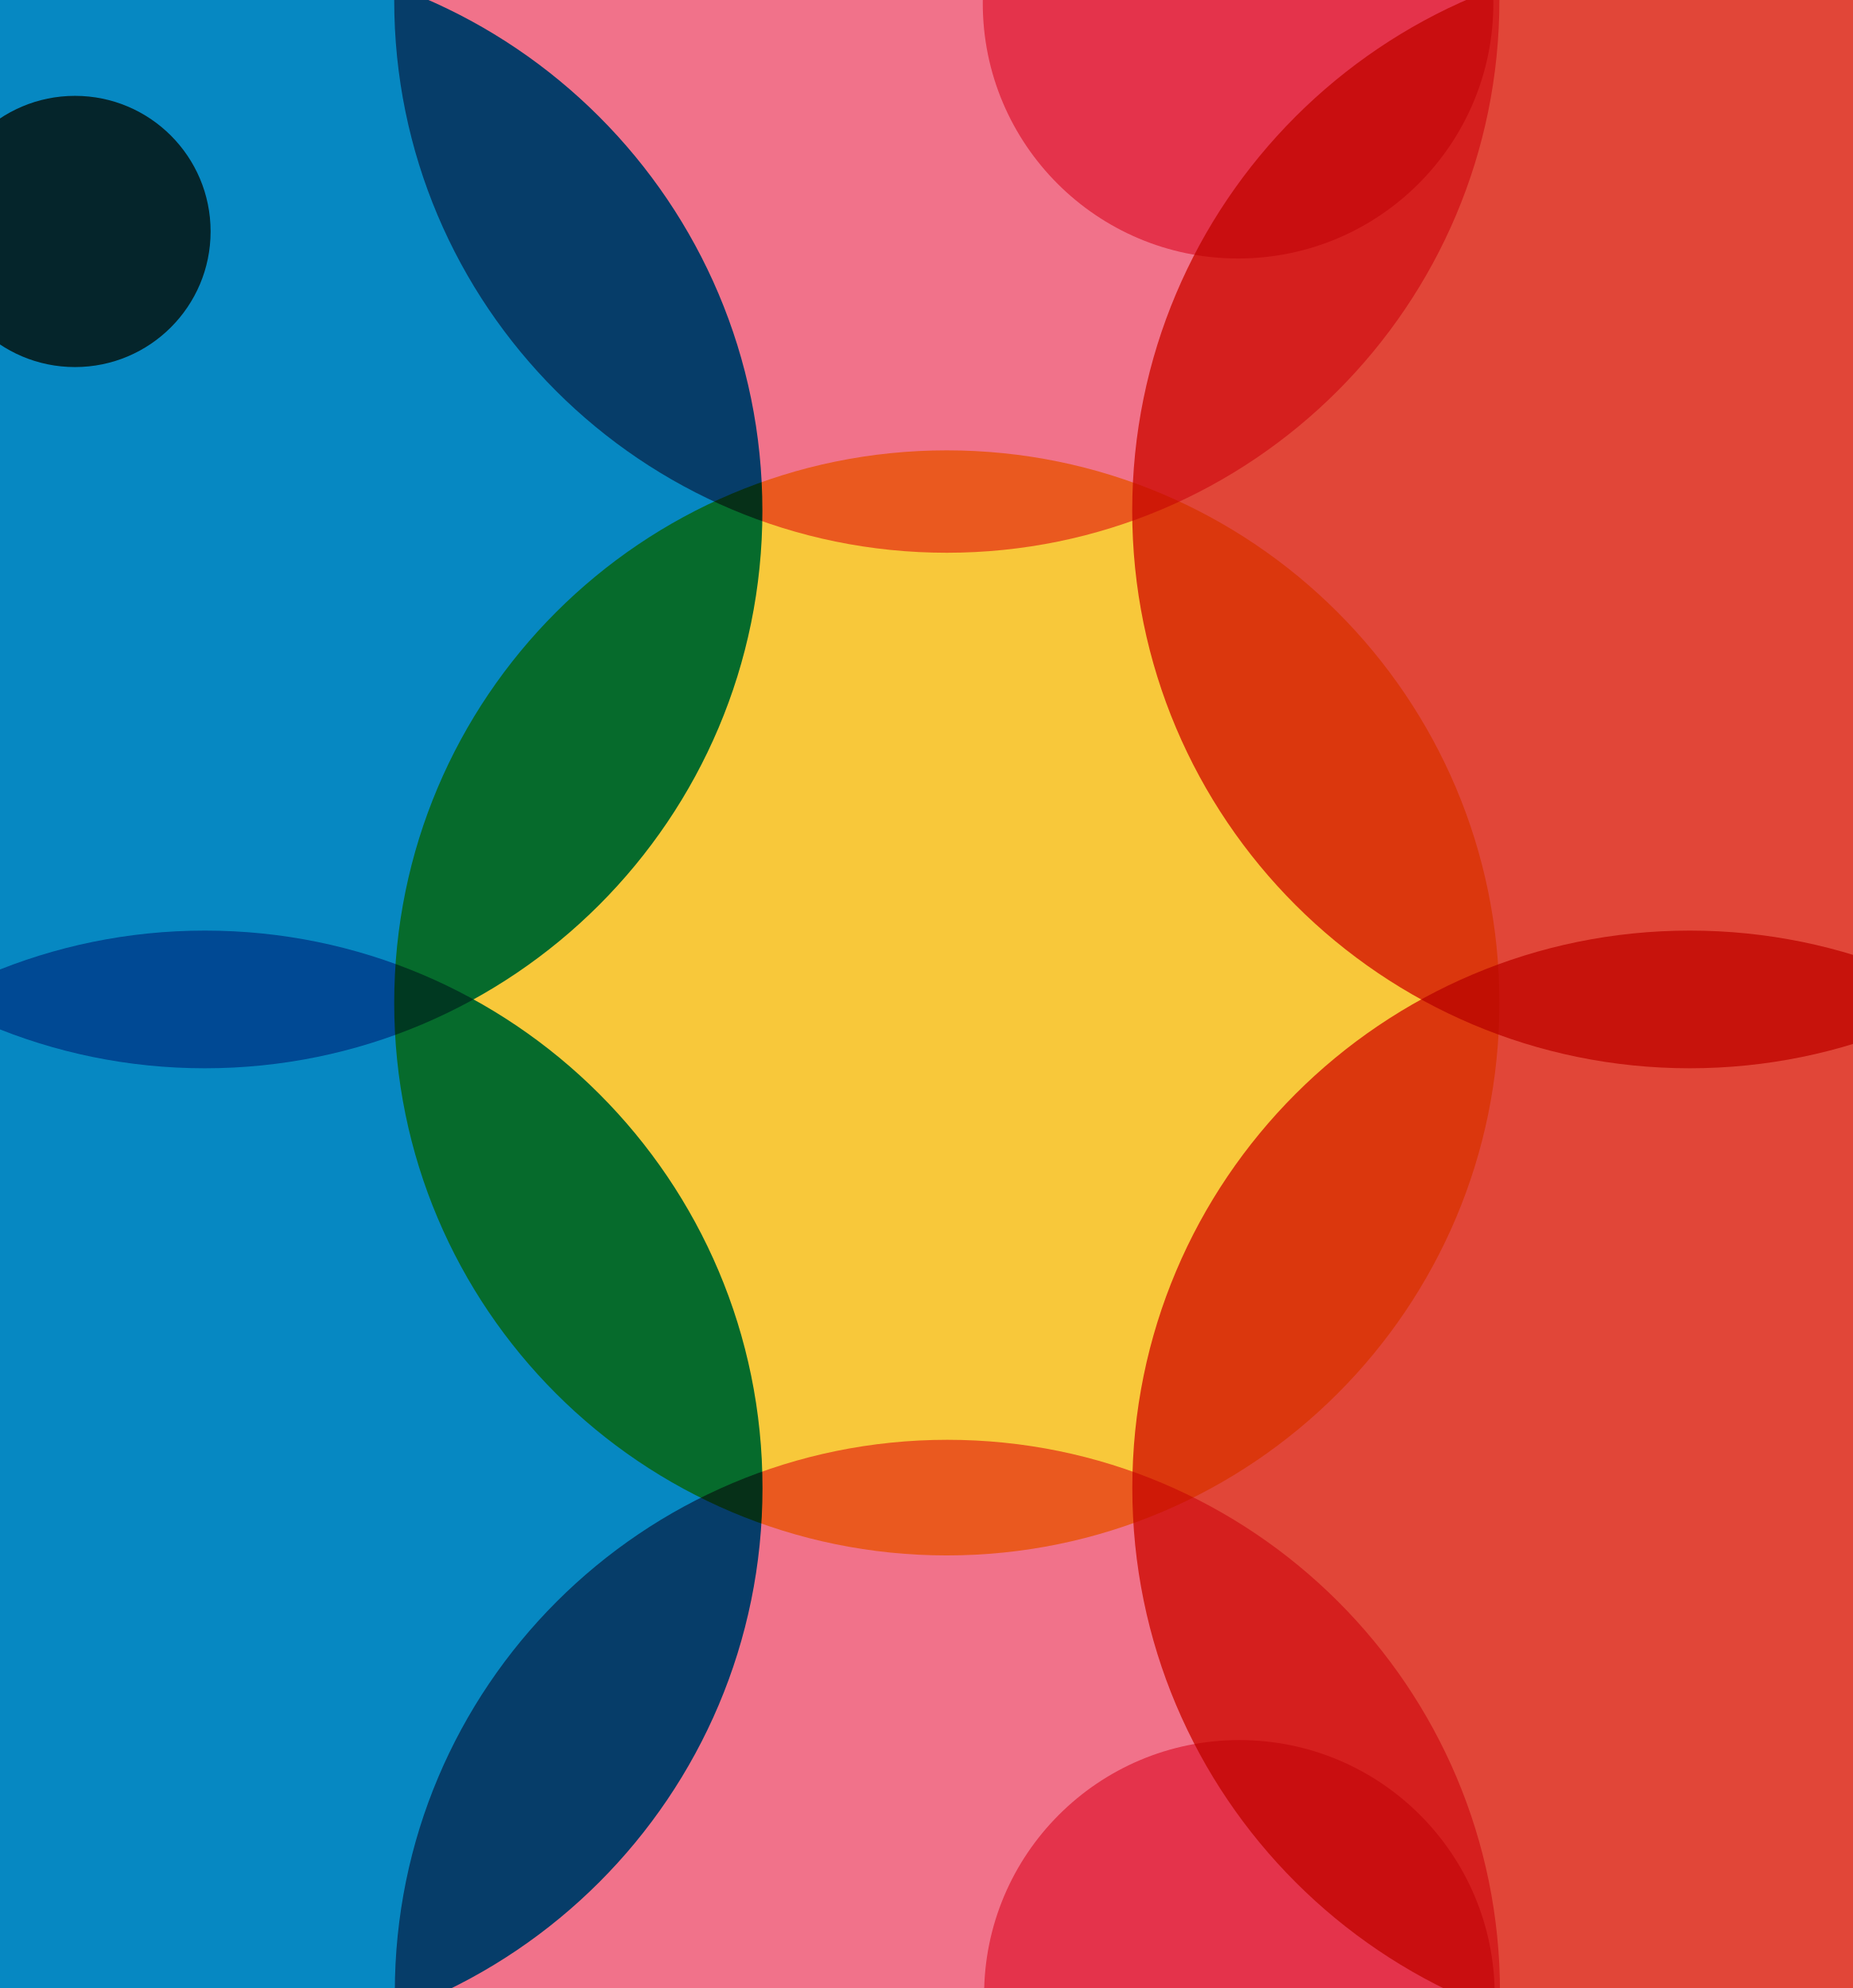
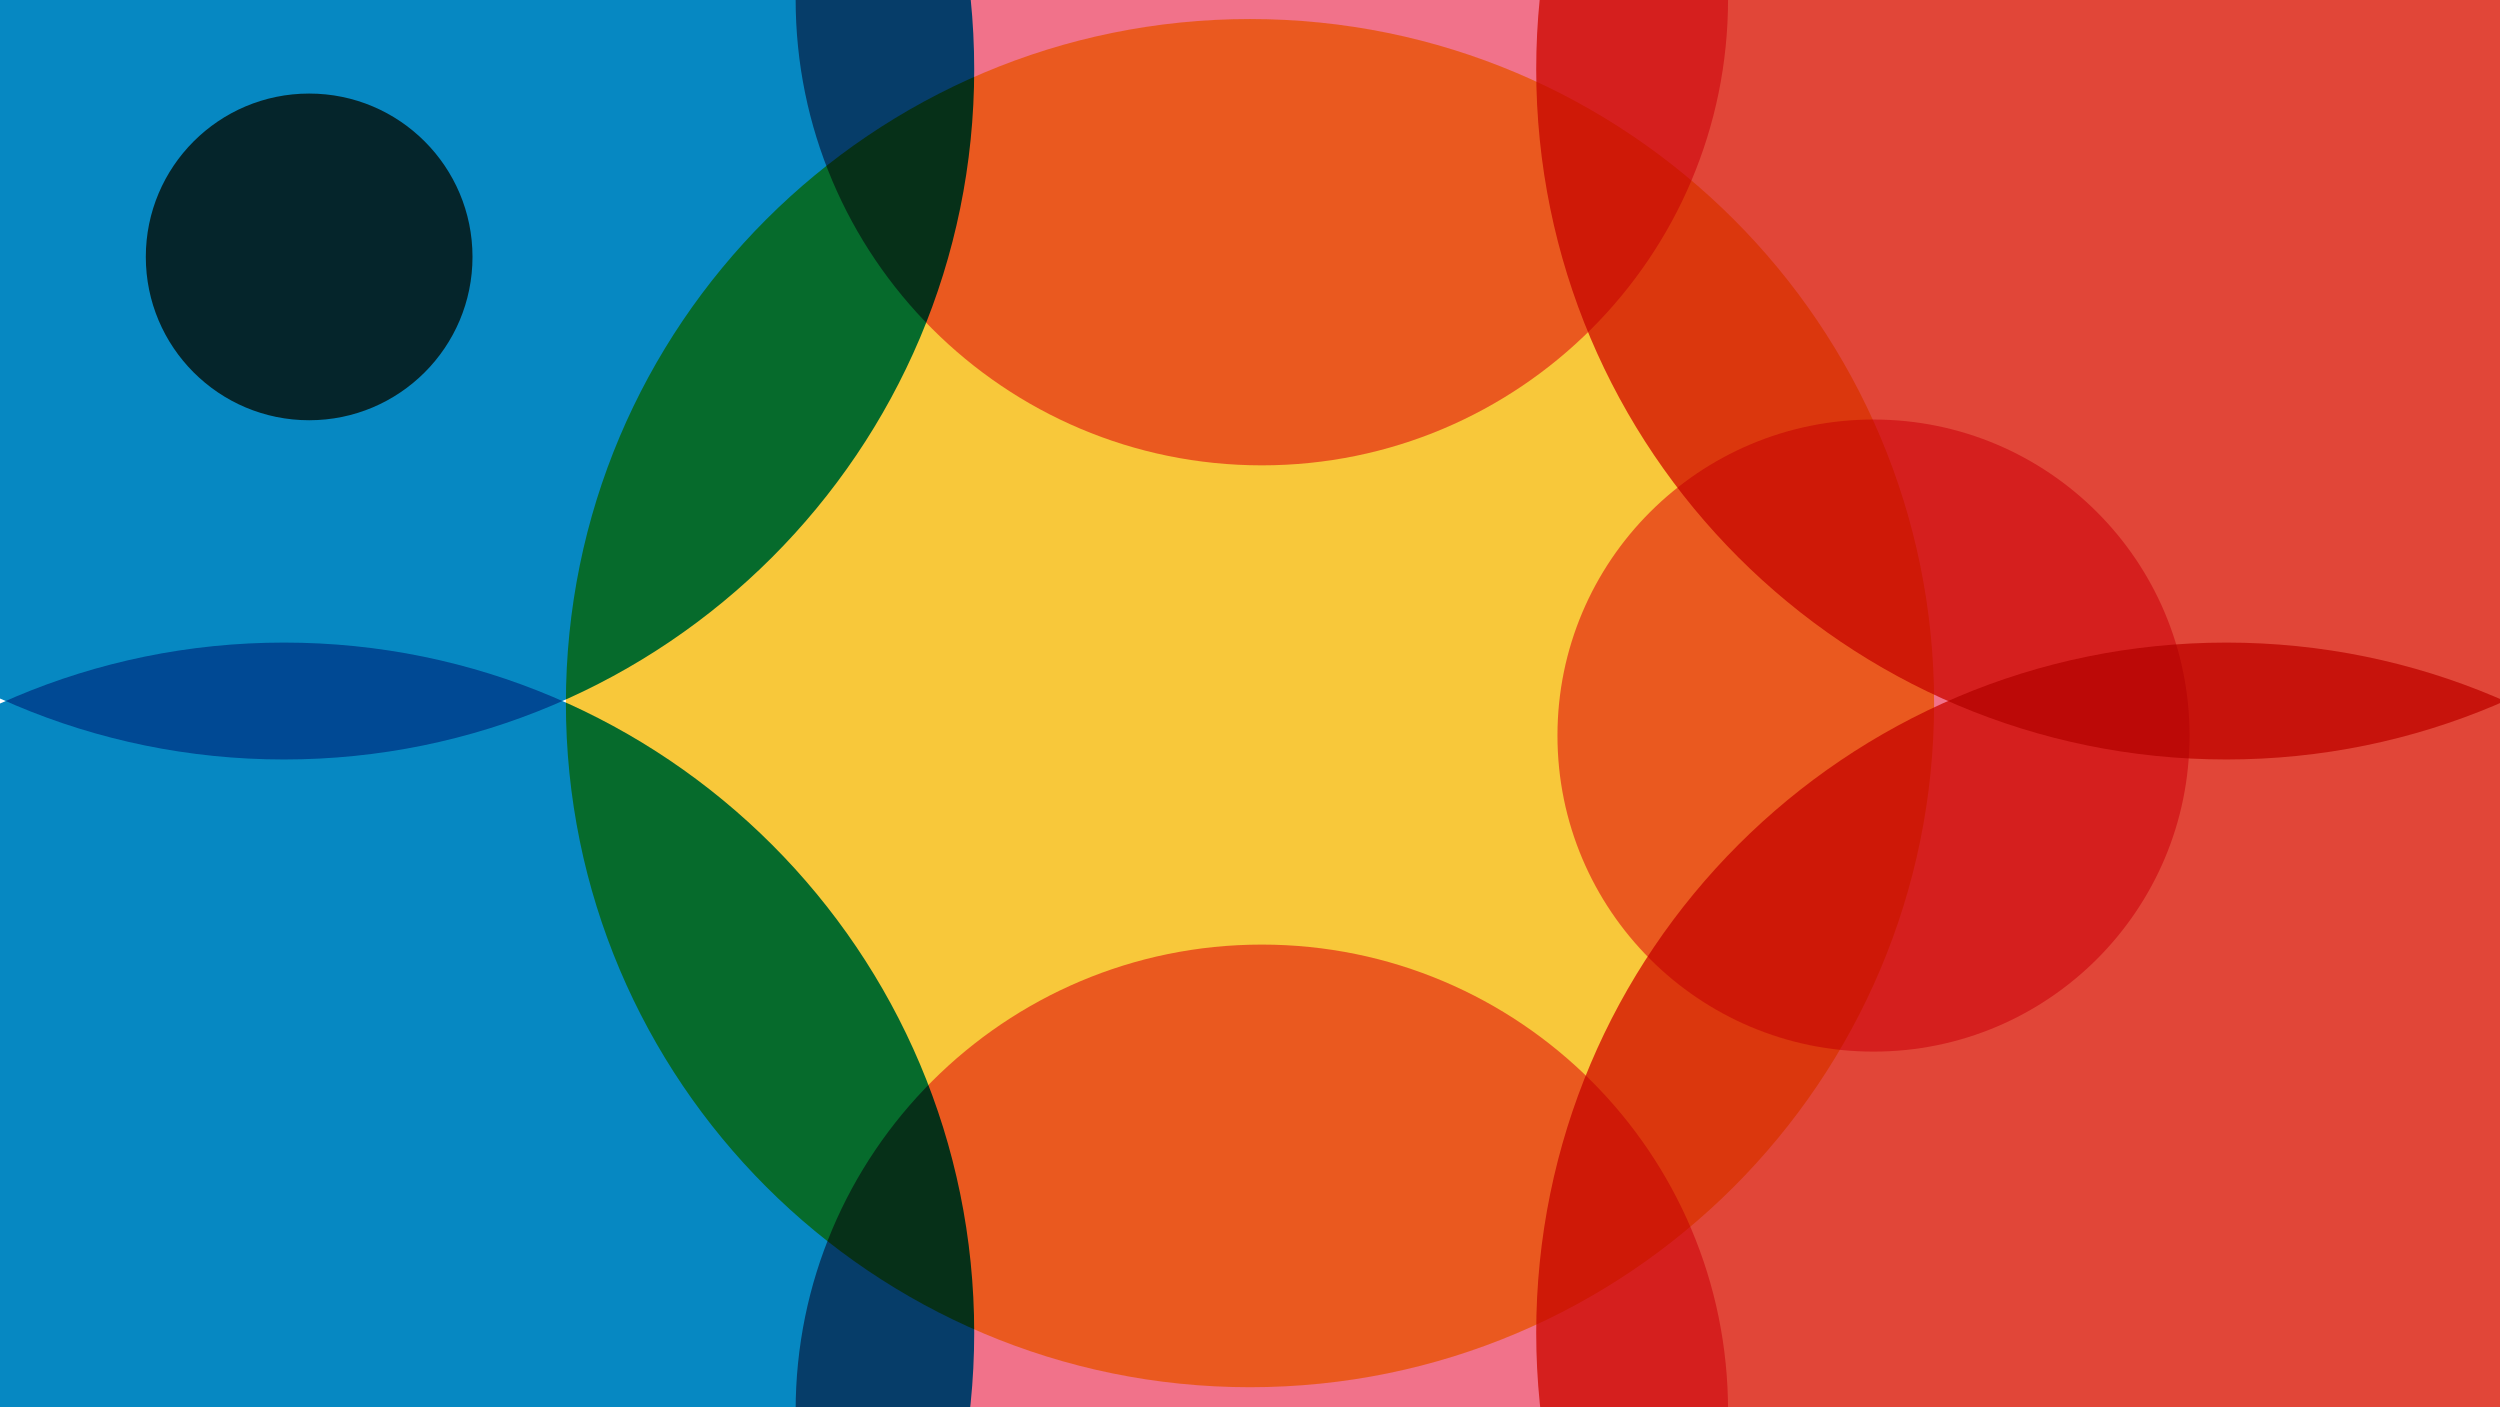
- <svg xmlns="http://www.w3.org/2000/svg" width="1080" height="1159" viewBox="0 0 1080 1159">
+ <svg xmlns="http://www.w3.org/2000/svg" width="1920" height="1080" viewBox="0 0 1920 1080">
  <defs>
-     <style>.uuid-7b40aad9-7e9c-4213-8826-aa21b7832089{fill:#e14638;}.uuid-7b40aad9-7e9c-4213-8826-aa21b7832089,.uuid-143e58a1-e821-44e3-85ba-0f3d8fe08019,.uuid-d9923eec-b228-46cc-bc0d-4130127e63e6,.uuid-30aa43a8-efff-48b9-912d-77de9644ebba{stroke-width:0px;}.uuid-5230bb26-1261-499f-935e-073e906baf35{isolation:isolate;}.uuid-143e58a1-e821-44e3-85ba-0f3d8fe08019{fill:#0688c2;}.uuid-d9923eec-b228-46cc-bc0d-4130127e63e6{fill:#f1728a;}.uuid-30aa43a8-efff-48b9-912d-77de9644ebba{fill:#f8c83a;}.uuid-f9723d8b-e51c-4d67-80a8-a6de3d6a3343{mix-blend-mode:multiply;}</style>
+     <style>.uuid-636e5629-def8-4b32-9f88-3c5c7c64842d{fill:#e14638;}.uuid-636e5629-def8-4b32-9f88-3c5c7c64842d,.uuid-96a2a6dd-2787-49e4-8f1c-3810e7a2d7b3,.uuid-497c58c5-7724-4f15-b1f7-2762af1c2667,.uuid-52631525-470b-424a-9f5d-815e1af6cdb4{stroke-width:0px;}.uuid-f146feec-2ed8-4e10-8833-a9acd523fae6{isolation:isolate;}.uuid-96a2a6dd-2787-49e4-8f1c-3810e7a2d7b3{fill:#0688c2;}.uuid-497c58c5-7724-4f15-b1f7-2762af1c2667{fill:#f1728a;}.uuid-52631525-470b-424a-9f5d-815e1af6cdb4{fill:#f8c83a;}.uuid-ab3c1ec9-027a-479b-a882-db1bd7644fad{mix-blend-mode:multiply;}</style>
  </defs>
-   <g class="uuid-5230bb26-1261-499f-935e-073e906baf35">
-     <g id="uuid-5ecdaae0-9dd0-4370-9266-598f335ffd5b">
-       <g class="uuid-f9723d8b-e51c-4d67-80a8-a6de3d6a3343">
-         <circle class="uuid-7b40aad9-7e9c-4213-8826-aa21b7832089" cx="985.01" cy="297.8" r="325" />
+   <g class="uuid-f146feec-2ed8-4e10-8833-a9acd523fae6">
+     <g id="uuid-c7678a9a-8982-4f37-8cd1-e14abd3a4619">
+       <g class="uuid-ab3c1ec9-027a-479b-a882-db1bd7644fad">
+         <circle class="uuid-636e5629-def8-4b32-9f88-3c5c7c64842d" cx="1709.88" cy="53.21" r="530.07" />
      </g>
-       <g class="uuid-f9723d8b-e51c-4d67-80a8-a6de3d6a3343">
-         <circle class="uuid-30aa43a8-efff-48b9-912d-77de9644ebba" cx="551.93" cy="584.68" r="322.13" />
+       <g class="uuid-ab3c1ec9-027a-479b-a882-db1bd7644fad">
+         <circle class="uuid-52631525-470b-424a-9f5d-815e1af6cdb4" cx="960" cy="540" r="525.39" />
      </g>
-       <g class="uuid-f9723d8b-e51c-4d67-80a8-a6de3d6a3343">
-         <circle class="uuid-143e58a1-e821-44e3-85ba-0f3d8fe08019" cx="119.43" cy="297.8" r="325" />
+       <g class="uuid-ab3c1ec9-027a-479b-a882-db1bd7644fad">
+         <circle class="uuid-96a2a6dd-2787-49e4-8f1c-3810e7a2d7b3" cx="218.12" cy="53.21" r="530.07" />
      </g>
-       <g class="uuid-f9723d8b-e51c-4d67-80a8-a6de3d6a3343">
-         <circle class="uuid-d9923eec-b228-46cc-bc0d-4130127e63e6" cx="551.93" cy=".13" r="322.13" />
+       <g class="uuid-ab3c1ec9-027a-479b-a882-db1bd7644fad">
+         <circle class="uuid-497c58c5-7724-4f15-b1f7-2762af1c2667" cx="969.1" cy="-.66" r="358.05" />
      </g>
-       <g class="uuid-f9723d8b-e51c-4d67-80a8-a6de3d6a3343">
-         <circle class="uuid-d9923eec-b228-46cc-bc0d-4130127e63e6" cx="721.72" cy="1.88" r="148.82" />
+       <g class="uuid-ab3c1ec9-027a-479b-a882-db1bd7644fad">
+         <circle class="uuid-497c58c5-7724-4f15-b1f7-2762af1c2667" cx="1438.85" cy="564.92" r="242.72" />
      </g>
-       <g class="uuid-f9723d8b-e51c-4d67-80a8-a6de3d6a3343">
-         <circle class="uuid-7b40aad9-7e9c-4213-8826-aa21b7832089" cx="43.71" cy="134.94" r="79.06" />
+       <g class="uuid-ab3c1ec9-027a-479b-a882-db1bd7644fad">
+         <circle class="uuid-636e5629-def8-4b32-9f88-3c5c7c64842d" cx="237.43" cy="197.3" r="125.45" />
      </g>
-       <g class="uuid-f9723d8b-e51c-4d67-80a8-a6de3d6a3343">
-         <circle class="uuid-7b40aad9-7e9c-4213-8826-aa21b7832089" cx="985.07" cy="867.53" r="325" />
+       <g class="uuid-ab3c1ec9-027a-479b-a882-db1bd7644fad">
+         <circle class="uuid-636e5629-def8-4b32-9f88-3c5c7c64842d" cx="1709.88" cy="1023.57" r="530.07" />
      </g>
-       <g class="uuid-f9723d8b-e51c-4d67-80a8-a6de3d6a3343">
-         <circle class="uuid-143e58a1-e821-44e3-85ba-0f3d8fe08019" cx="119.49" cy="867.53" r="325" />
+       <g class="uuid-ab3c1ec9-027a-479b-a882-db1bd7644fad">
+         <circle class="uuid-96a2a6dd-2787-49e4-8f1c-3810e7a2d7b3" cx="218.12" cy="1023.57" r="530.07" />
      </g>
-       <g class="uuid-f9723d8b-e51c-4d67-80a8-a6de3d6a3343">
-         <circle class="uuid-d9923eec-b228-46cc-bc0d-4130127e63e6" cx="552.28" cy="1161.53" r="322.13" />
-       </g>
-       <g class="uuid-f9723d8b-e51c-4d67-80a8-a6de3d6a3343">
-         <circle class="uuid-d9923eec-b228-46cc-bc0d-4130127e63e6" cx="722.49" cy="1163.28" r="148.82" />
+       <g class="uuid-ab3c1ec9-027a-479b-a882-db1bd7644fad">
+         <circle class="uuid-497c58c5-7724-4f15-b1f7-2762af1c2667" cx="969.1" cy="1083.49" r="358.05" />
      </g>
    </g>
  </g>
</svg>
